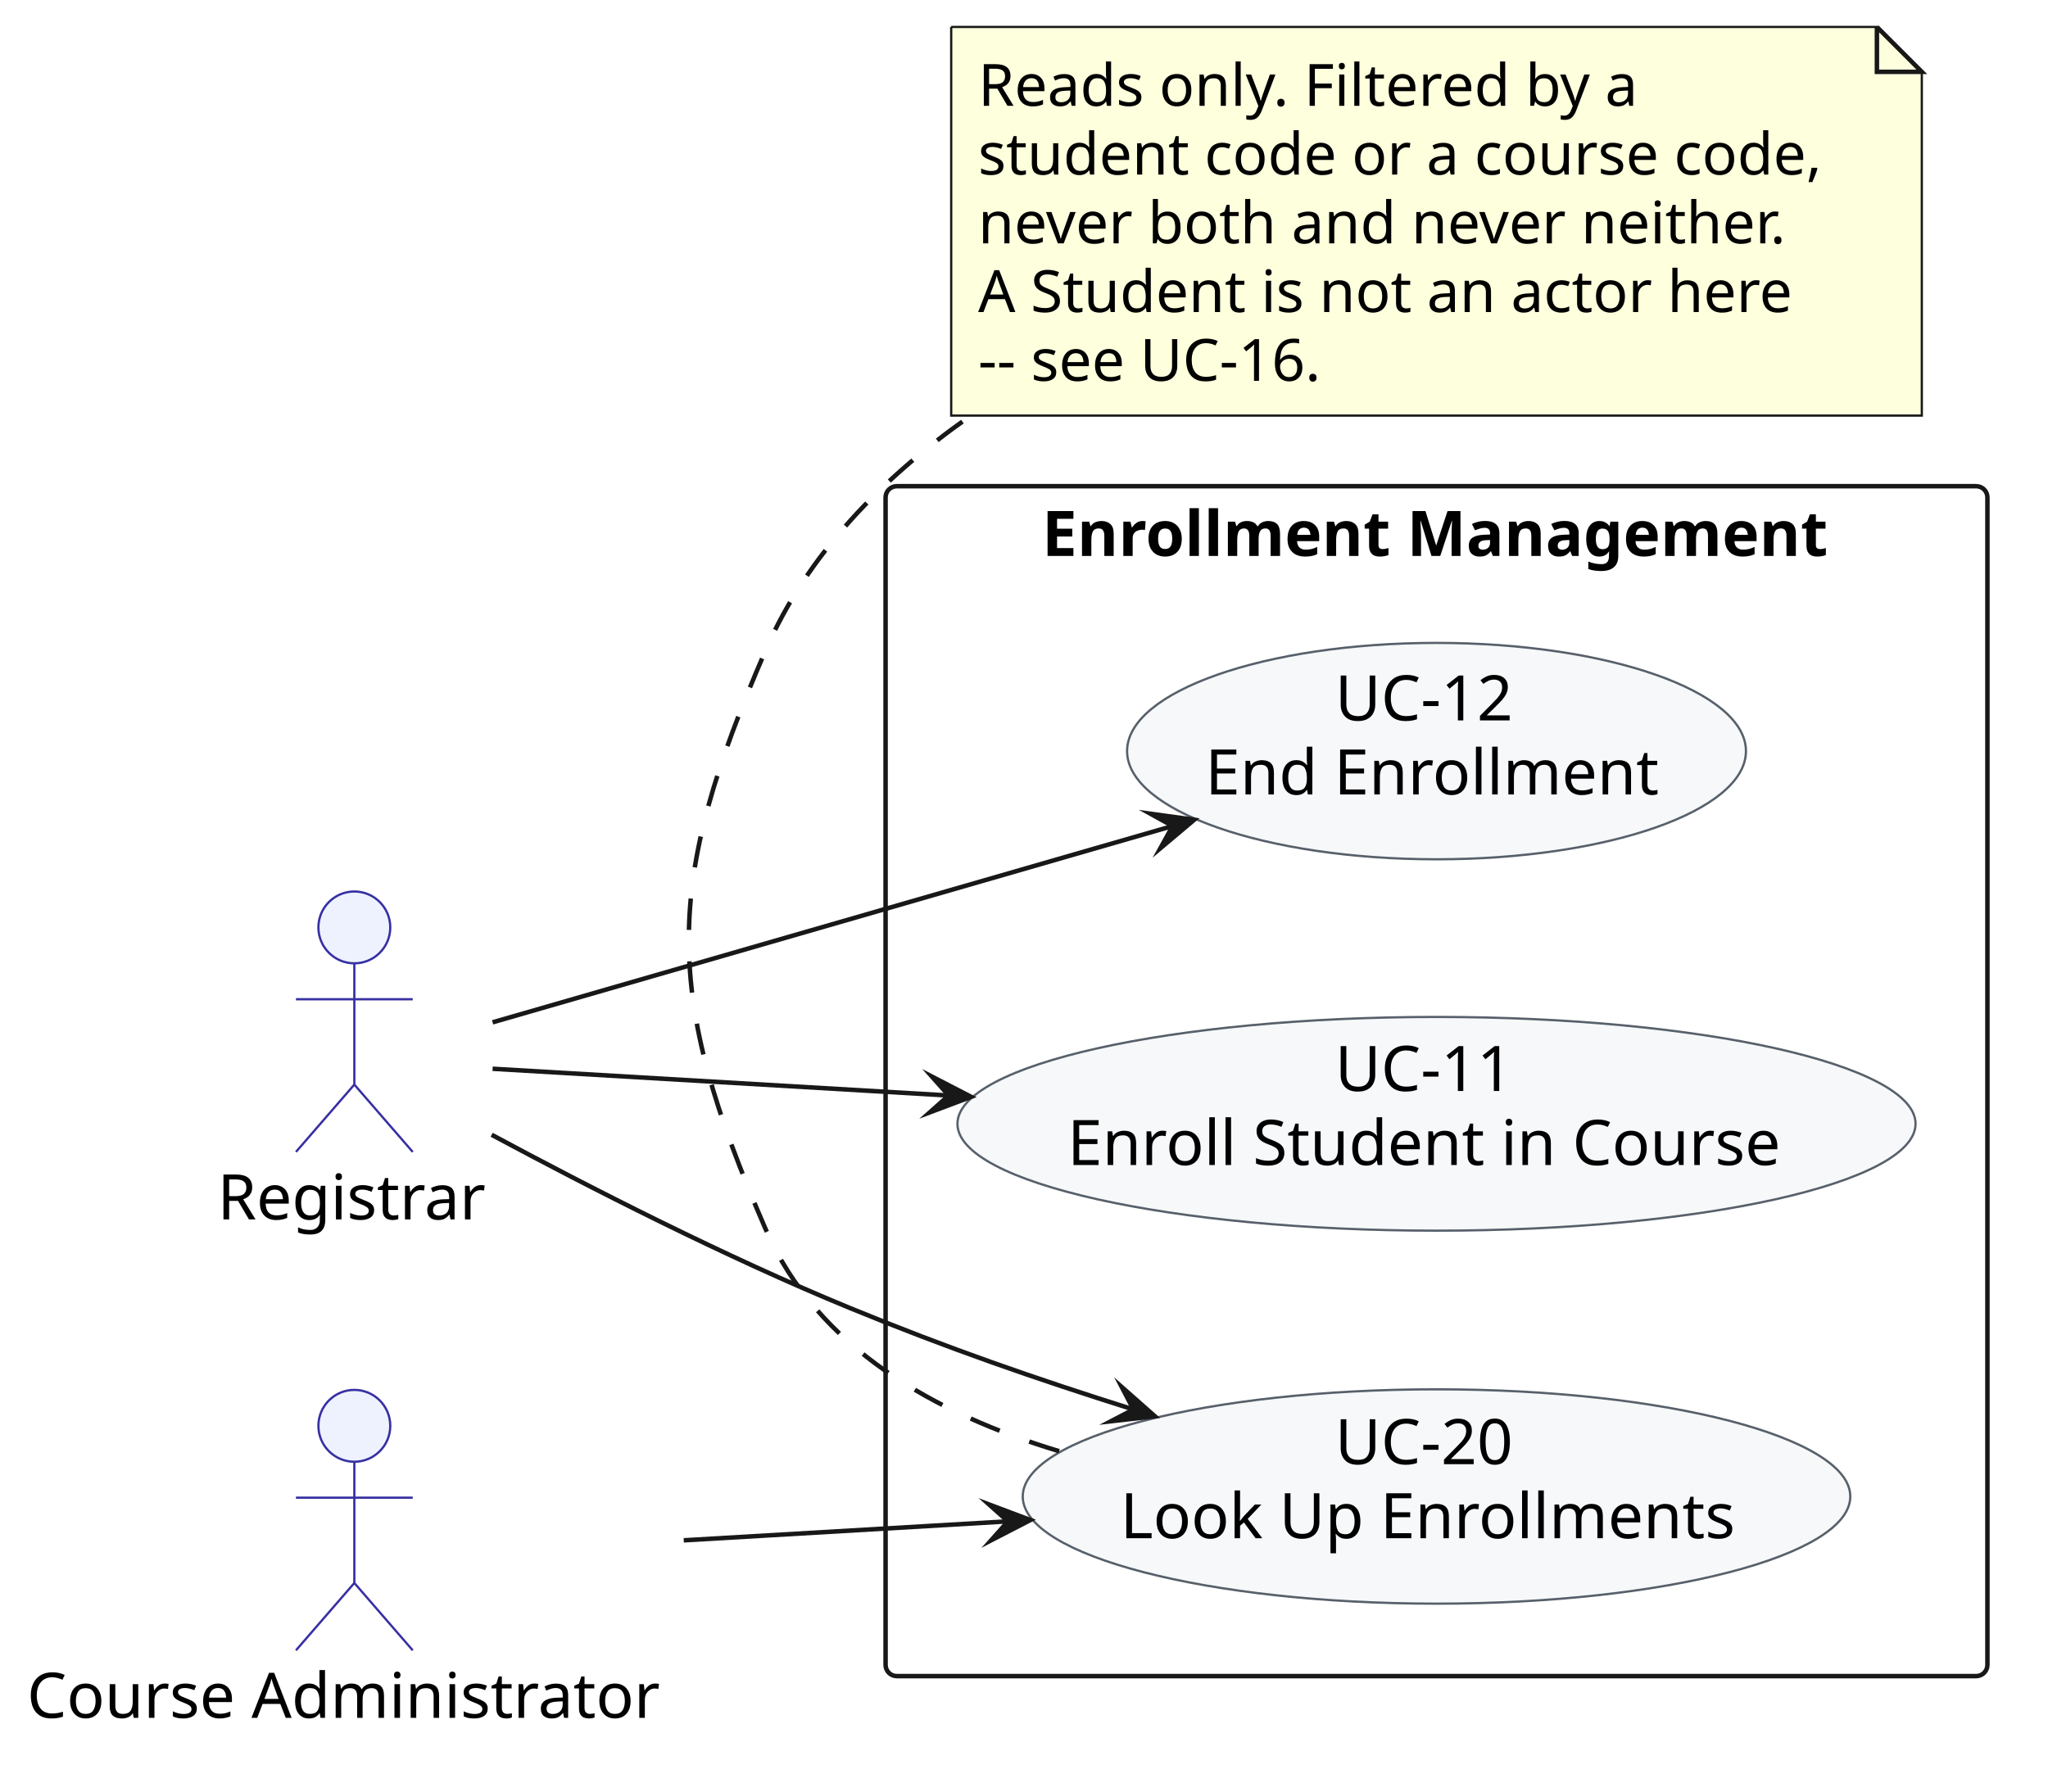
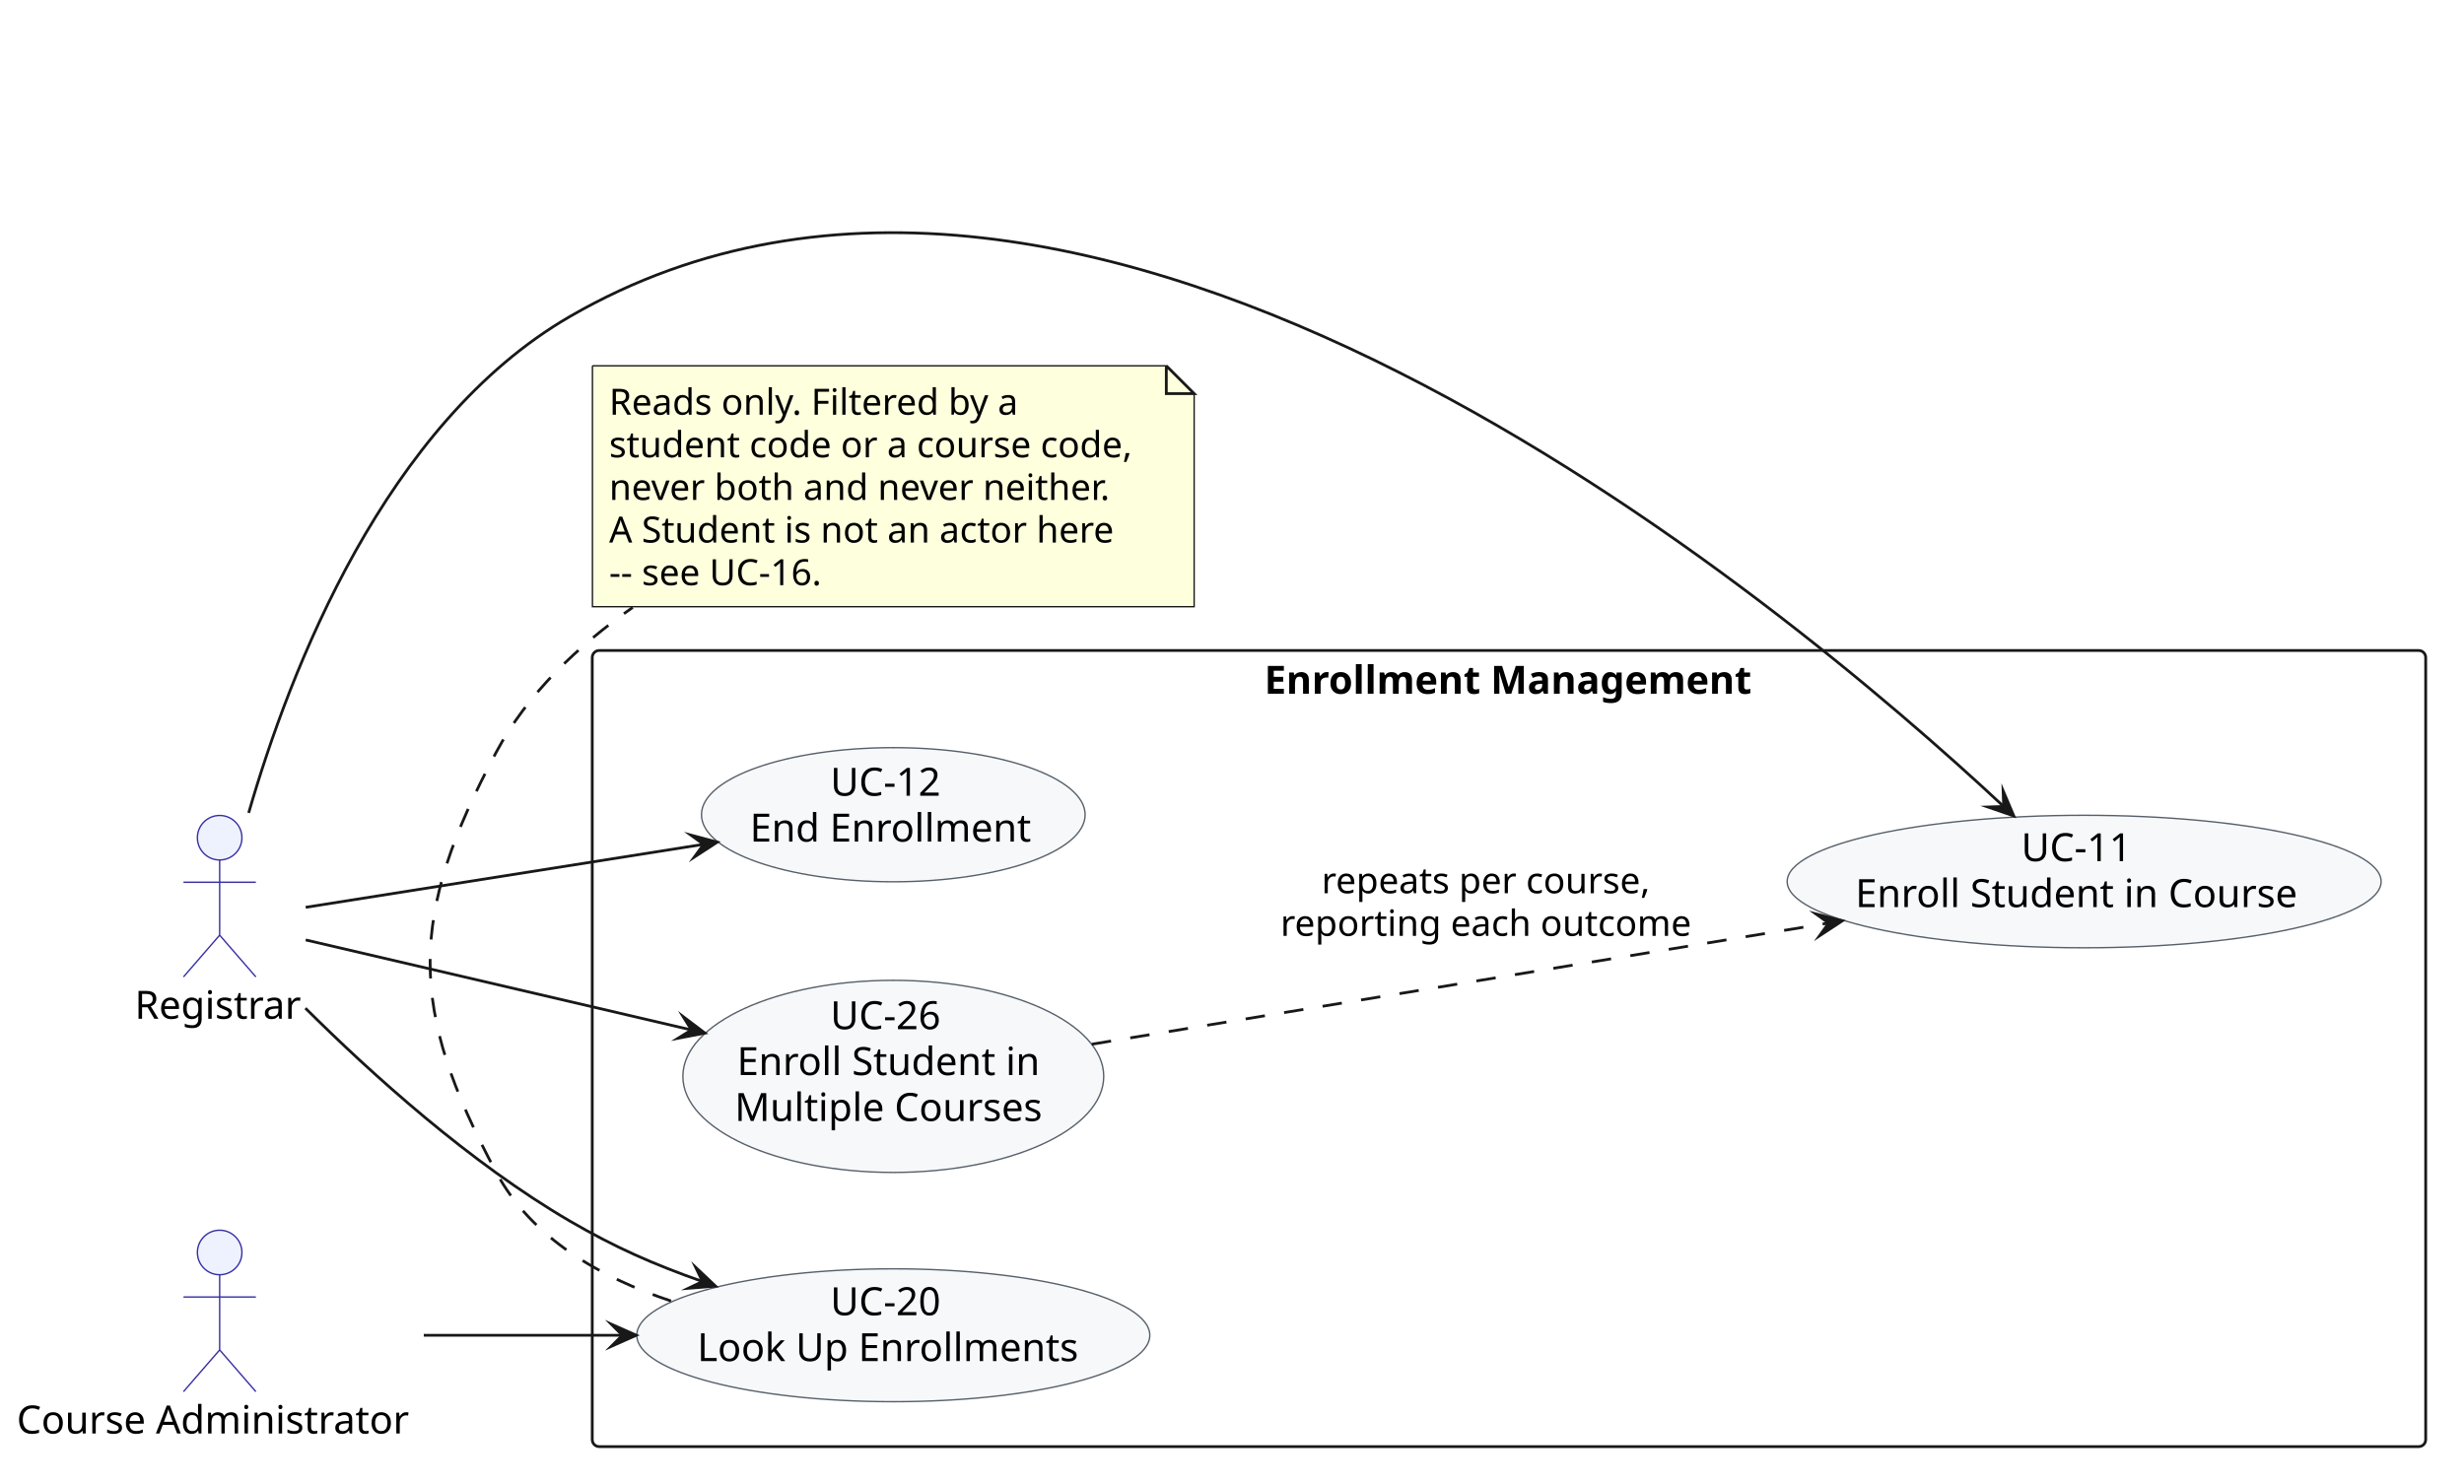
- <svg xmlns="http://www.w3.org/2000/svg" contentStyleType="text/css" data-diagram-type="DESCRIPTION" height="399px" preserveAspectRatio="none" style="width:456px;height:399px;" version="1.1" viewBox="0 0 456 399" width="456px" zoomAndPan="magnify">
+ <svg xmlns="http://www.w3.org/2000/svg" contentStyleType="text/css" data-diagram-type="DESCRIPTION" height="533px" preserveAspectRatio="none" style="width:885px;height:533px;" version="1.1" viewBox="0 0 885 533" width="885px" zoomAndPan="magnify">
  <defs />
  <g>
    <g class="cluster" data-qualified-name="Enrollment Management" data-source-line="15" id="ent0003">
-       <rect fill="none" height="265" rx="2.5" ry="2.5" style="stroke:#181818;stroke-width:1;" width="245.33" x="197.18" y="108.28" />
-       <text fill="#000000" font-family="sans-serif" font-size="14" font-weight="700" lengthAdjust="spacing" textLength="175.725" x="231.983" y="123.815">Enrollment Management</text>
+       <rect fill="none" height="286" rx="2.5" ry="2.5" style="stroke:#181818;stroke-width:1;" width="658.52" x="212.72" y="233.69" />
+       <text fill="#000000" font-family="sans-serif" font-size="14" font-weight="700" lengthAdjust="spacing" textLength="175.725" x="454.118" y="249.225">Enrollment Management</text>
    </g>
    <g class="entity" data-qualified-name="Enrollment Management.UC11" data-source-line="16" id="ent0004">
-       <ellipse cx="319.846" cy="250.279" fill="#F6F8FA" rx="106.666" ry="23.799" style="stroke:#57606A;stroke-width:0.5;" />
-       <text fill="#000000" font-family="sans-serif" font-size="14" lengthAdjust="spacing" textLength="45.192" x="297.25" y="242.968">UC-11</text>
-       <text fill="#000000" font-family="sans-serif" font-size="14" lengthAdjust="spacing" textLength="164.363" x="237.665" y="259.457">Enroll Student in Course</text>
+       <ellipse cx="748.566" cy="316.689" fill="#F6F8FA" rx="106.666" ry="23.799" style="stroke:#57606A;stroke-width:0.5;" />
+       <text fill="#000000" font-family="sans-serif" font-size="14" lengthAdjust="spacing" textLength="45.192" x="725.97" y="309.378">UC-11</text>
+       <text fill="#000000" font-family="sans-serif" font-size="14" lengthAdjust="spacing" textLength="164.363" x="666.385" y="325.867">Enroll Student in Course</text>
    </g>
-     <g class="entity" data-qualified-name="Enrollment Management.UC12" data-source-line="17" id="ent0005">
-       <ellipse cx="319.849" cy="167.276" fill="#F6F8FA" rx="68.898" ry="24.096" style="stroke:#57606A;stroke-width:0.5;" />
-       <text fill="#000000" font-family="sans-serif" font-size="14" lengthAdjust="spacing" textLength="45.192" x="297.252" y="160.447">UC-12</text>
-       <text fill="#000000" font-family="sans-serif" font-size="14" lengthAdjust="spacing" textLength="103.011" x="268.343" y="176.935">End Enrollment</text>
+     <g class="entity" data-qualified-name="Enrollment Management.UC26" data-source-line="17" id="ent0005">
+       <ellipse cx="320.85" cy="386.689" fill="#F6F8FA" rx="75.58" ry="34.509" style="stroke:#57606A;stroke-width:0.5;" />
+       <text fill="#000000" font-family="sans-serif" font-size="14" lengthAdjust="spacing" textLength="45.192" x="298.254" y="369.734">UC-26</text>
+       <text fill="#000000" font-family="sans-serif" font-size="14" lengthAdjust="spacing" textLength="112.294" x="264.703" y="386.223">Enroll Student in</text>
+       <text fill="#000000" font-family="sans-serif" font-size="14" lengthAdjust="spacing" textLength="113.941" x="263.879" y="402.711">Multiple Courses</text>
    </g>
-     <g class="entity" data-qualified-name="Enrollment Management.UC20" data-source-line="18" id="ent0006">
-       <ellipse cx="319.849" cy="333.278" fill="#F6F8FA" rx="92.129" ry="23.868" style="stroke:#57606A;stroke-width:0.5;" />
-       <text fill="#000000" font-family="sans-serif" font-size="14" lengthAdjust="spacing" textLength="45.192" x="297.253" y="326.08">UC-20</text>
-       <text fill="#000000" font-family="sans-serif" font-size="14" lengthAdjust="spacing" textLength="140.848" x="249.425" y="342.568">Look Up Enrollments</text>
+     <g class="entity" data-qualified-name="Enrollment Management.UC12" data-source-line="18" id="ent0006">
+       <ellipse cx="320.849" cy="292.686" fill="#F6F8FA" rx="68.898" ry="24.096" style="stroke:#57606A;stroke-width:0.5;" />
+       <text fill="#000000" font-family="sans-serif" font-size="14" lengthAdjust="spacing" textLength="45.192" x="298.252" y="285.857">UC-12</text>
+       <text fill="#000000" font-family="sans-serif" font-size="14" lengthAdjust="spacing" textLength="103.011" x="269.343" y="302.346">End Enrollment</text>
+     </g>
+     <g class="entity" data-qualified-name="Enrollment Management.UC20" data-source-line="19" id="ent0007">
+       <ellipse cx="320.849" cy="479.688" fill="#F6F8FA" rx="92.129" ry="23.868" style="stroke:#57606A;stroke-width:0.5;" />
+       <text fill="#000000" font-family="sans-serif" font-size="14" lengthAdjust="spacing" textLength="45.192" x="298.253" y="472.49">UC-20</text>
+       <text fill="#000000" font-family="sans-serif" font-size="14" lengthAdjust="spacing" textLength="140.848" x="250.425" y="488.978">Look Up Enrollments</text>
    </g>
    <g class="entity" data-qualified-name="Registrar" data-source-line="12" id="ent0001">
-       <ellipse cx="78.895" cy="206.54" fill="#EEF2FF" rx="8" ry="8" style="stroke:#3730A3;stroke-width:0.5;" />
-       <path d="M78.895,214.54 L78.895,241.54 M65.895,222.54 L91.895,222.54 M78.895,241.54 L65.895,256.54 M78.895,241.54 L91.895,256.54" fill="none" style="stroke:#3730A3;stroke-width:0.5;" />
-       <text fill="#000000" font-family="sans-serif" font-size="14" lengthAdjust="spacing" textLength="60.99" x="48.4" y="271.575">Registrar</text>
+       <ellipse cx="78.895" cy="300.95" fill="#EEF2FF" rx="8" ry="8" style="stroke:#3730A3;stroke-width:0.5;" />
+       <path d="M78.895,308.95 L78.895,335.95 M65.895,316.95 L91.895,316.95 M78.895,335.95 L65.895,350.95 M78.895,335.95 L91.895,350.95" fill="none" style="stroke:#3730A3;stroke-width:0.5;" />
+       <text fill="#000000" font-family="sans-serif" font-size="14" lengthAdjust="spacing" textLength="60.99" x="48.4" y="365.985">Registrar</text>
    </g>
    <g class="entity" data-qualified-name="CourseAdmin" data-source-line="13" id="ent0002">
-       <ellipse cx="78.895" cy="317.54" fill="#EEF2FF" rx="8" ry="8" style="stroke:#3730A3;stroke-width:0.5;" />
-       <path d="M78.895,325.54 L78.895,352.54 M65.895,333.54 L91.895,333.54 M78.895,352.54 L65.895,367.54 M78.895,352.54 L91.895,367.54" fill="none" style="stroke:#3730A3;stroke-width:0.5;" />
-       <text fill="#000000" font-family="sans-serif" font-size="14" lengthAdjust="spacing" textLength="145.79" x="6" y="382.575">Course Administrator</text>
+       <ellipse cx="78.895" cy="449.95" fill="#EEF2FF" rx="8" ry="8" style="stroke:#3730A3;stroke-width:0.5;" />
+       <path d="M78.895,457.95 L78.895,484.95 M65.895,465.95 L91.895,465.95 M78.895,484.95 L65.895,499.95 M78.895,484.95 L91.895,499.95" fill="none" style="stroke:#3730A3;stroke-width:0.5;" />
+       <text fill="#000000" font-family="sans-serif" font-size="14" lengthAdjust="spacing" textLength="145.79" x="6" y="514.985">Course Administrator</text>
    </g>
-     <g class="entity" data-qualified-name="GMN11" data-source-line="27" id="ent0012">
-       <path d="M211.79,6 L211.79,92.553 L427.904,92.553 L427.904,16 L417.904,6 L211.79,6" fill="#FEFFDD" style="stroke:#181818;stroke-width:0.5;" />
-       <path d="M417.904,6 L417.904,16 L427.904,16 L417.904,6" fill="#FEFFDD" style="stroke:#181818;stroke-width:1;" />
-       <text fill="#000000" font-family="sans-serif" font-size="13" lengthAdjust="spacing" textLength="154.108" x="217.79" y="23.568">Reads only. Filtered by a</text>
-       <text fill="#000000" font-family="sans-serif" font-size="13" lengthAdjust="spacing" textLength="195.114" x="217.79" y="38.879">student code or a course code,</text>
-       <text fill="#000000" font-family="sans-serif" font-size="13" lengthAdjust="spacing" textLength="186.856" x="217.79" y="54.19">never both and never neither.</text>
-       <text fill="#000000" font-family="sans-serif" font-size="13" lengthAdjust="spacing" textLength="188.36" x="217.79" y="69.5">A Student is not an actor here</text>
-       <text fill="#000000" font-family="sans-serif" font-size="13" lengthAdjust="spacing" textLength="90.46" x="217.79" y="84.811">-- see UC-16.</text>
-     </g>
-     <g class="link" data-entity-1="ent0001" data-entity-2="ent0004" data-link-type="dependency" data-source-line="21" id="lnk7">
-       <path d="M109.68,238.02 C136.51,239.6 172.579,241.707 211.239,243.977" fill="none" id="Registrar-to-UC11" style="stroke:#181818;stroke-width:1;" />
-       <polygon fill="#181818" points="216.23,244.27,207.48,239.749,211.239,243.977,207.011,247.736,216.23,244.27" style="stroke:#181818;stroke-width:1;stroke-linejoin:miter;stroke-miterlimit:10;" />
+     <g class="entity" data-qualified-name="GMN14" data-source-line="31" id="ent0015">
+       <path d="M212.79,131.41 L212.79,217.963 L428.904,217.963 L428.904,141.41 L418.904,131.41 L212.79,131.41" fill="#FEFFDD" style="stroke:#181818;stroke-width:0.5;" />
+       <path d="M418.904,131.41 L418.904,141.41 L428.904,141.41 L418.904,131.41" fill="#FEFFDD" style="stroke:#181818;stroke-width:1;" />
+       <text fill="#000000" font-family="sans-serif" font-size="13" lengthAdjust="spacing" textLength="154.108" x="218.79" y="148.978">Reads only. Filtered by a</text>
+       <text fill="#000000" font-family="sans-serif" font-size="13" lengthAdjust="spacing" textLength="195.114" x="218.79" y="164.289">student code or a course code,</text>
+       <text fill="#000000" font-family="sans-serif" font-size="13" lengthAdjust="spacing" textLength="186.856" x="218.79" y="179.6">never both and never neither.</text>
+       <text fill="#000000" font-family="sans-serif" font-size="13" lengthAdjust="spacing" textLength="188.36" x="218.79" y="194.91">A Student is not an actor here</text>
+       <text fill="#000000" font-family="sans-serif" font-size="13" lengthAdjust="spacing" textLength="90.46" x="218.79" y="210.22">-- see UC-16.</text>
    </g>
    <g class="link" data-entity-1="ent0001" data-entity-2="ent0005" data-link-type="dependency" data-source-line="22" id="lnk8">
-       <path d="M109.68,227.68 C148.71,216.41 213.036,197.837 261.096,183.957" fill="none" id="Registrar-to-UC12" style="stroke:#181818;stroke-width:1;" />
-       <polygon fill="#181818" points="265.9,182.57,256.144,181.224,261.096,183.957,258.363,188.91,265.9,182.57" style="stroke:#181818;stroke-width:1;stroke-linejoin:miter;stroke-miterlimit:10;" />
+       <path d="M109.8,337.67 C145.48,346 201.331,359.034 248.341,370.004" fill="none" id="Registrar-to-UC26" style="stroke:#181818;stroke-width:1;" />
+       <polygon fill="#181818" points="253.21,371.14,245.355,365.199,248.341,370.004,243.536,372.99,253.21,371.14" style="stroke:#181818;stroke-width:1;stroke-linejoin:miter;stroke-miterlimit:10;" />
    </g>
-     <g class="link" data-entity-1="ent0001" data-entity-2="ent0006" data-link-type="dependency" data-source-line="23" id="lnk9">
-       <path d="M109.47,252.72 C131.14,264.37 161.48,279.9 189.18,291.28 C210.96,300.23 230.631,307.057 252.371,313.907" fill="none" id="Registrar-to-UC20" style="stroke:#181818;stroke-width:1;" />
-       <polygon fill="#181818" points="257.14,315.41,249.758,308.89,252.371,313.907,247.354,316.52,257.14,315.41" style="stroke:#181818;stroke-width:1;stroke-linejoin:miter;stroke-miterlimit:10;" />
+     <g class="link" data-entity-1="ent0001" data-entity-2="ent0004" data-link-type="dependency" data-source-line="23" id="lnk9">
+       <path d="M89.32,292.02 C104.14,240.69 138.32,152.1 204.72,113.69 C390.89,6 640.965,216.258 719.655,289.718" fill="none" id="Registrar-to-UC11" style="stroke:#181818;stroke-width:1;" />
+       <polygon fill="#181818" points="723.31,293.13,719.461,284.065,719.655,289.718,714.002,289.912,723.31,293.13" style="stroke:#181818;stroke-width:1;stroke-linejoin:miter;stroke-miterlimit:10;" />
    </g>
-     <g class="link" data-entity-1="ent0002" data-entity-2="ent0006" data-link-type="dependency" data-source-line="24" id="lnk10">
-       <path d="M152.24,343.04 C176.55,341.62 198.969,340.302 224.439,338.812" fill="none" id="CourseAdmin-to-UC20" style="stroke:#181818;stroke-width:1;" />
-       <polygon fill="#181818" points="229.43,338.52,220.212,335.052,224.439,338.812,220.679,343.039,229.43,338.52" style="stroke:#181818;stroke-width:1;stroke-linejoin:miter;stroke-miterlimit:10;" />
+     <g class="link" data-entity-1="ent0001" data-entity-2="ent0006" data-link-type="dependency" data-source-line="24" id="lnk10">
+       <path d="M109.8,325.95 C146.61,320.12 205.142,310.852 252.702,303.322" fill="none" id="Registrar-to-UC12" style="stroke:#181818;stroke-width:1;" />
+       <polygon fill="#181818" points="257.64,302.54,248.125,299.997,252.702,303.322,249.376,307.898,257.64,302.54" style="stroke:#181818;stroke-width:1;stroke-linejoin:miter;stroke-miterlimit:10;" />
    </g>
-     <g class="link" data-entity-1="ent0006" data-entity-2="ent0012" data-link-type="association" data-source-line="27" id="lnk13">
-       <path d="M235.82,323.19 C208.34,314.94 181.92,300.16 170.49,273.78 C147.67,221.18 147.67,197.38 170.49,144.78 C179.73,123.46 196.51,106.41 215.59,92.96" fill="none" id="UC20-GMN11" style="stroke:#181818;stroke-width:1;stroke-dasharray:7,7;" />
+     <g class="link" data-entity-1="ent0001" data-entity-2="ent0007" data-link-type="dependency" data-source-line="25" id="lnk11">
+       <path d="M109.7,362.19 C133.54,385.9 168.82,417.77 204.72,438.69 C220.85,448.09 234.774,454.21 252.304,460.38" fill="none" id="Registrar-to-UC20" style="stroke:#181818;stroke-width:1;" />
+       <polygon fill="#181818" points="257.02,462.04,249.858,455.279,252.304,460.38,247.202,462.825,257.02,462.04" style="stroke:#181818;stroke-width:1;stroke-linejoin:miter;stroke-miterlimit:10;" />
+     </g>
+     <g class="link" data-entity-1="ent0002" data-entity-2="ent0007" data-link-type="dependency" data-source-line="26" id="lnk12">
+       <path d="M152.21,479.69 C176.22,479.69 198.28,479.69 223.53,479.69" fill="none" id="CourseAdmin-to-UC20" style="stroke:#181818;stroke-width:1;" />
+       <polygon fill="#181818" points="228.53,479.69,219.53,475.69,223.53,479.69,219.53,483.69,228.53,479.69" style="stroke:#181818;stroke-width:1;stroke-linejoin:miter;stroke-miterlimit:10;" />
+     </g>
+     <g class="link" data-entity-1="ent0005" data-entity-2="ent0004" data-link-type="dependency" data-source-line="28" id="lnk13">
+       <path d="M392.15,375.13 C466.07,362.98 577.506,344.651 656.796,331.611" fill="none" id="UC26-to-UC11" style="stroke:#181818;stroke-width:1;stroke-dasharray:7,7;" />
+       <polygon fill="#181818" points="661.73,330.8,652.2,328.313,656.796,331.611,653.498,336.207,661.73,330.8" style="stroke:#181818;stroke-width:1;stroke-linejoin:miter;stroke-miterlimit:10;" />
+       <text fill="#000000" font-family="sans-serif" font-size="13" lengthAdjust="spacing" textLength="121.64" x="474.658" y="320.898">repeats per course,</text>
+       <text fill="#000000" font-family="sans-serif" font-size="13" lengthAdjust="spacing" textLength="151.157" x="459.9" y="336.209">reporting each outcome</text>
+     </g>
+     <g class="link" data-entity-1="ent0007" data-entity-2="ent0015" data-link-type="association" data-source-line="31" id="lnk16">
+       <path d="M241.02,467.38 C215.7,458.98 190.99,444.88 178.25,421.19 C146.48,362.08 146.65,329.39 178.25,270.19 C189.48,249.16 207.61,231.95 227.24,218.22" fill="none" id="UC20-GMN14" style="stroke:#181818;stroke-width:1;stroke-dasharray:7,7;" />
    </g>
  </g>
</svg>
